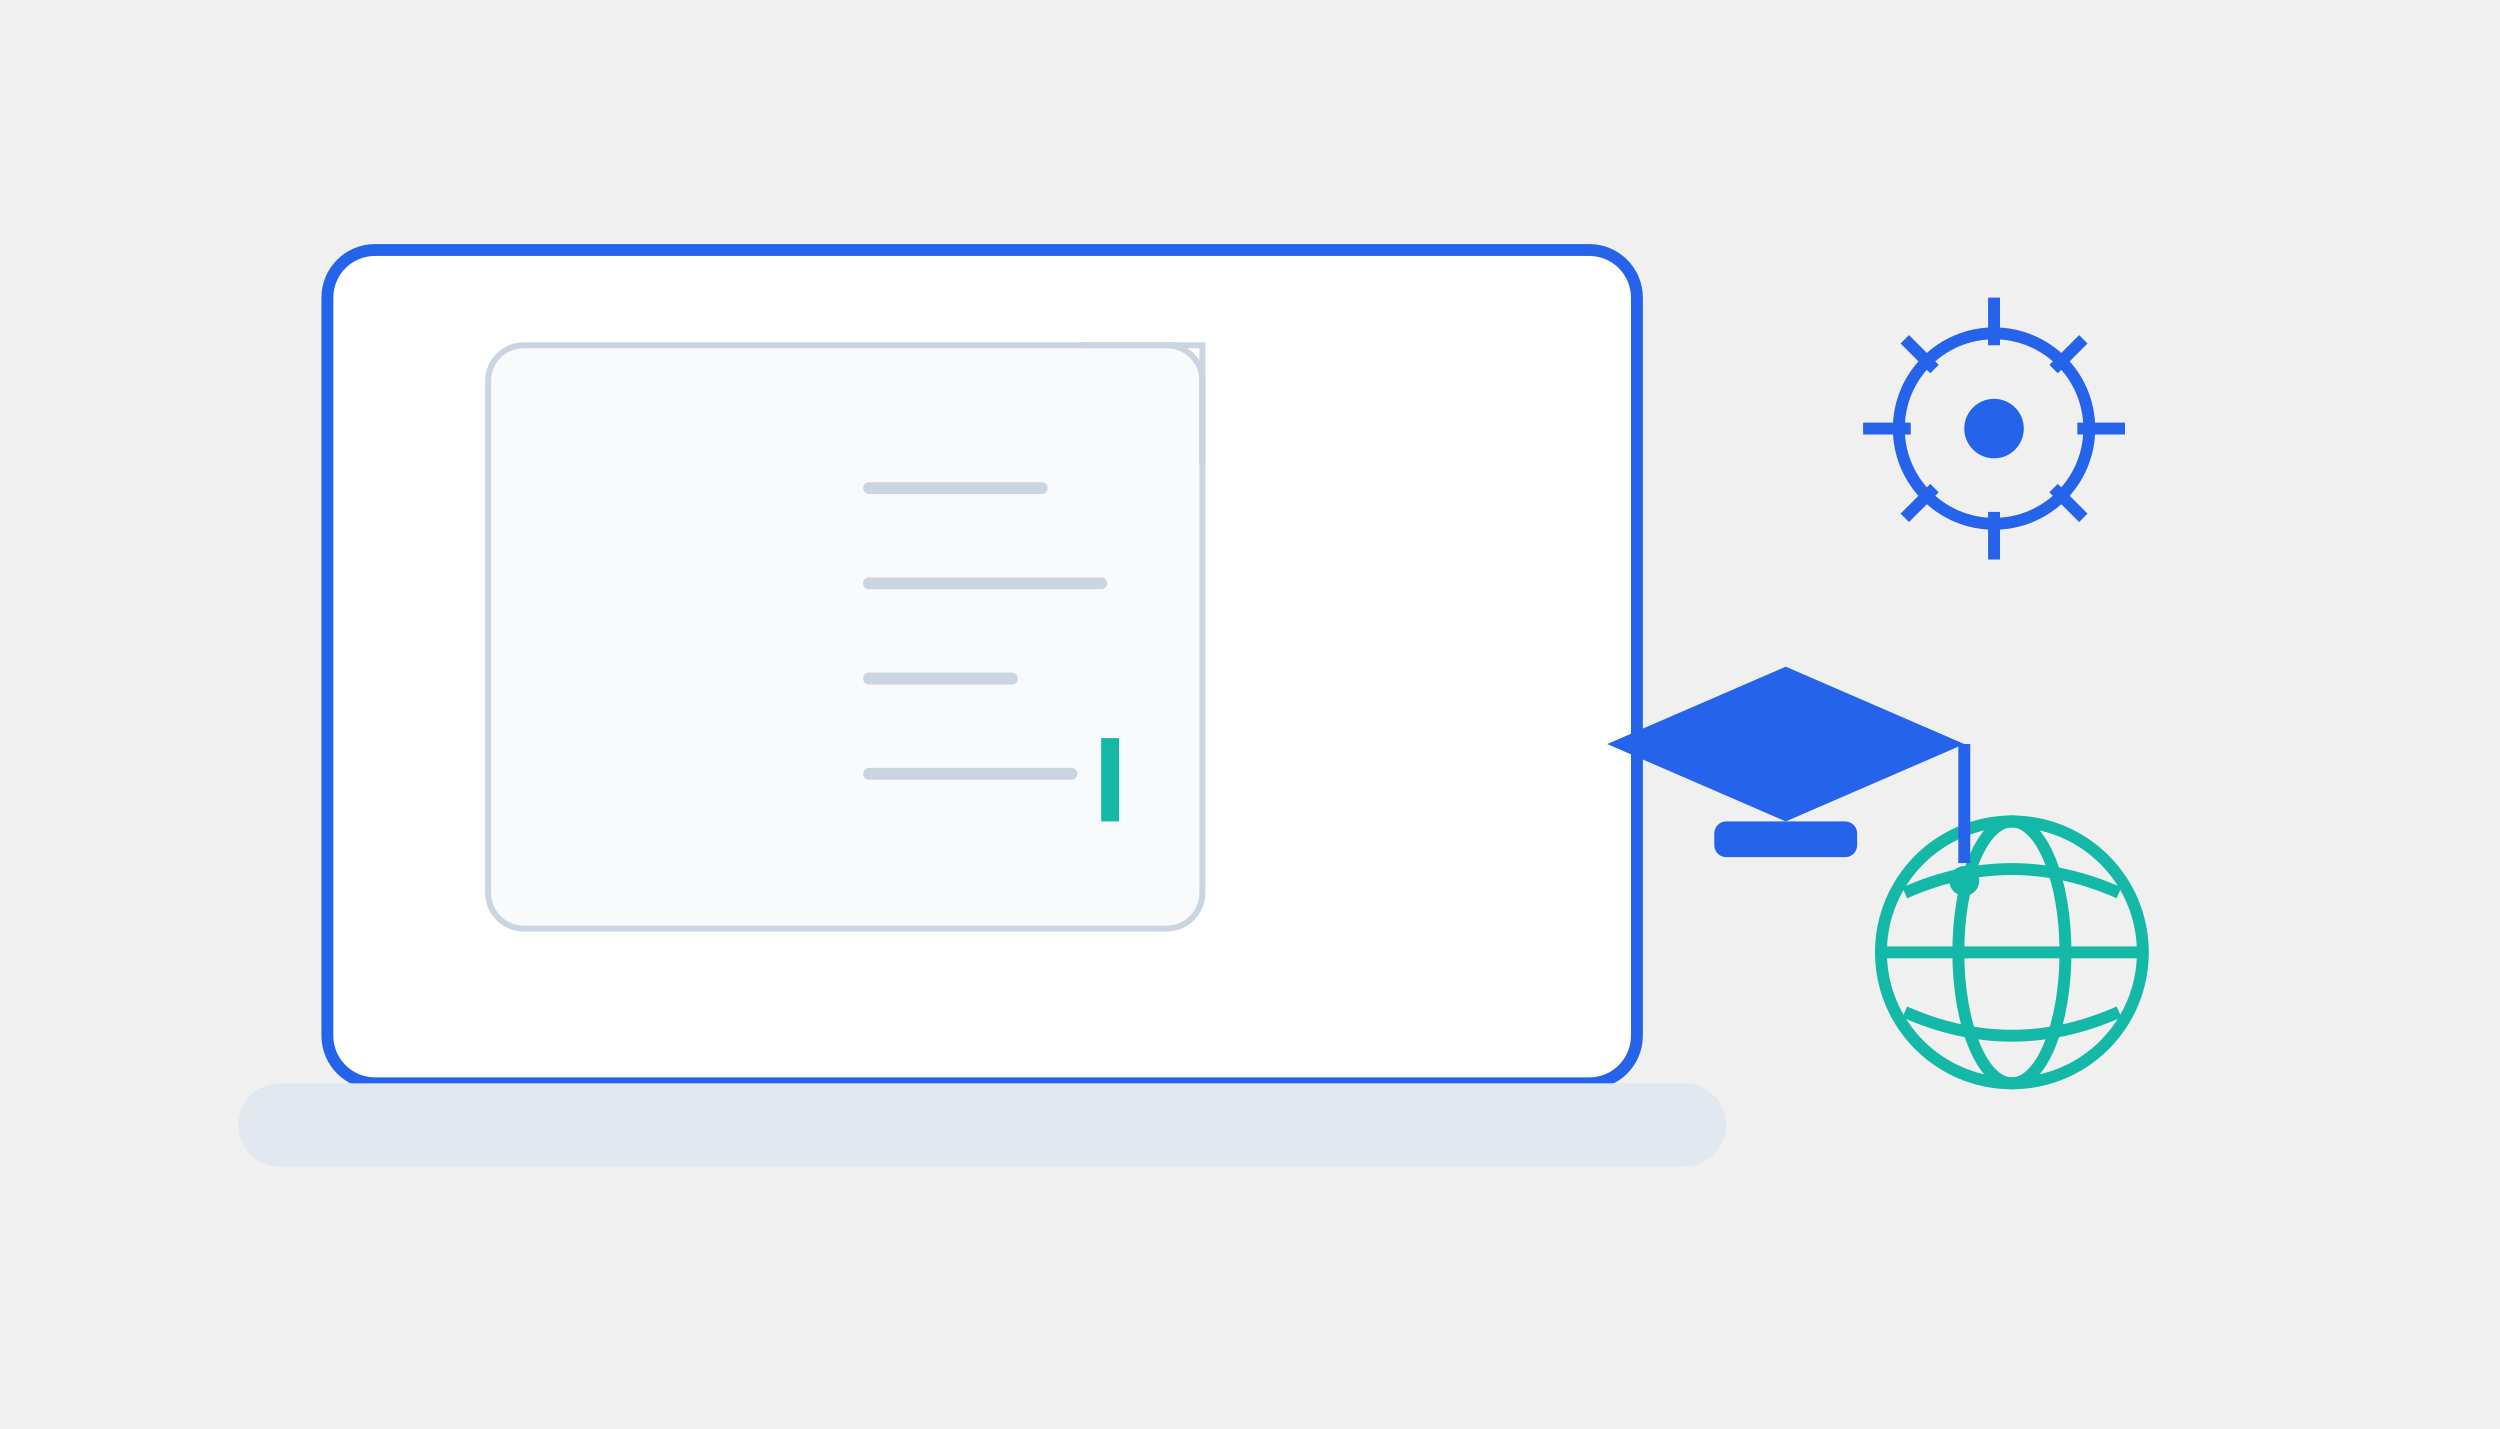
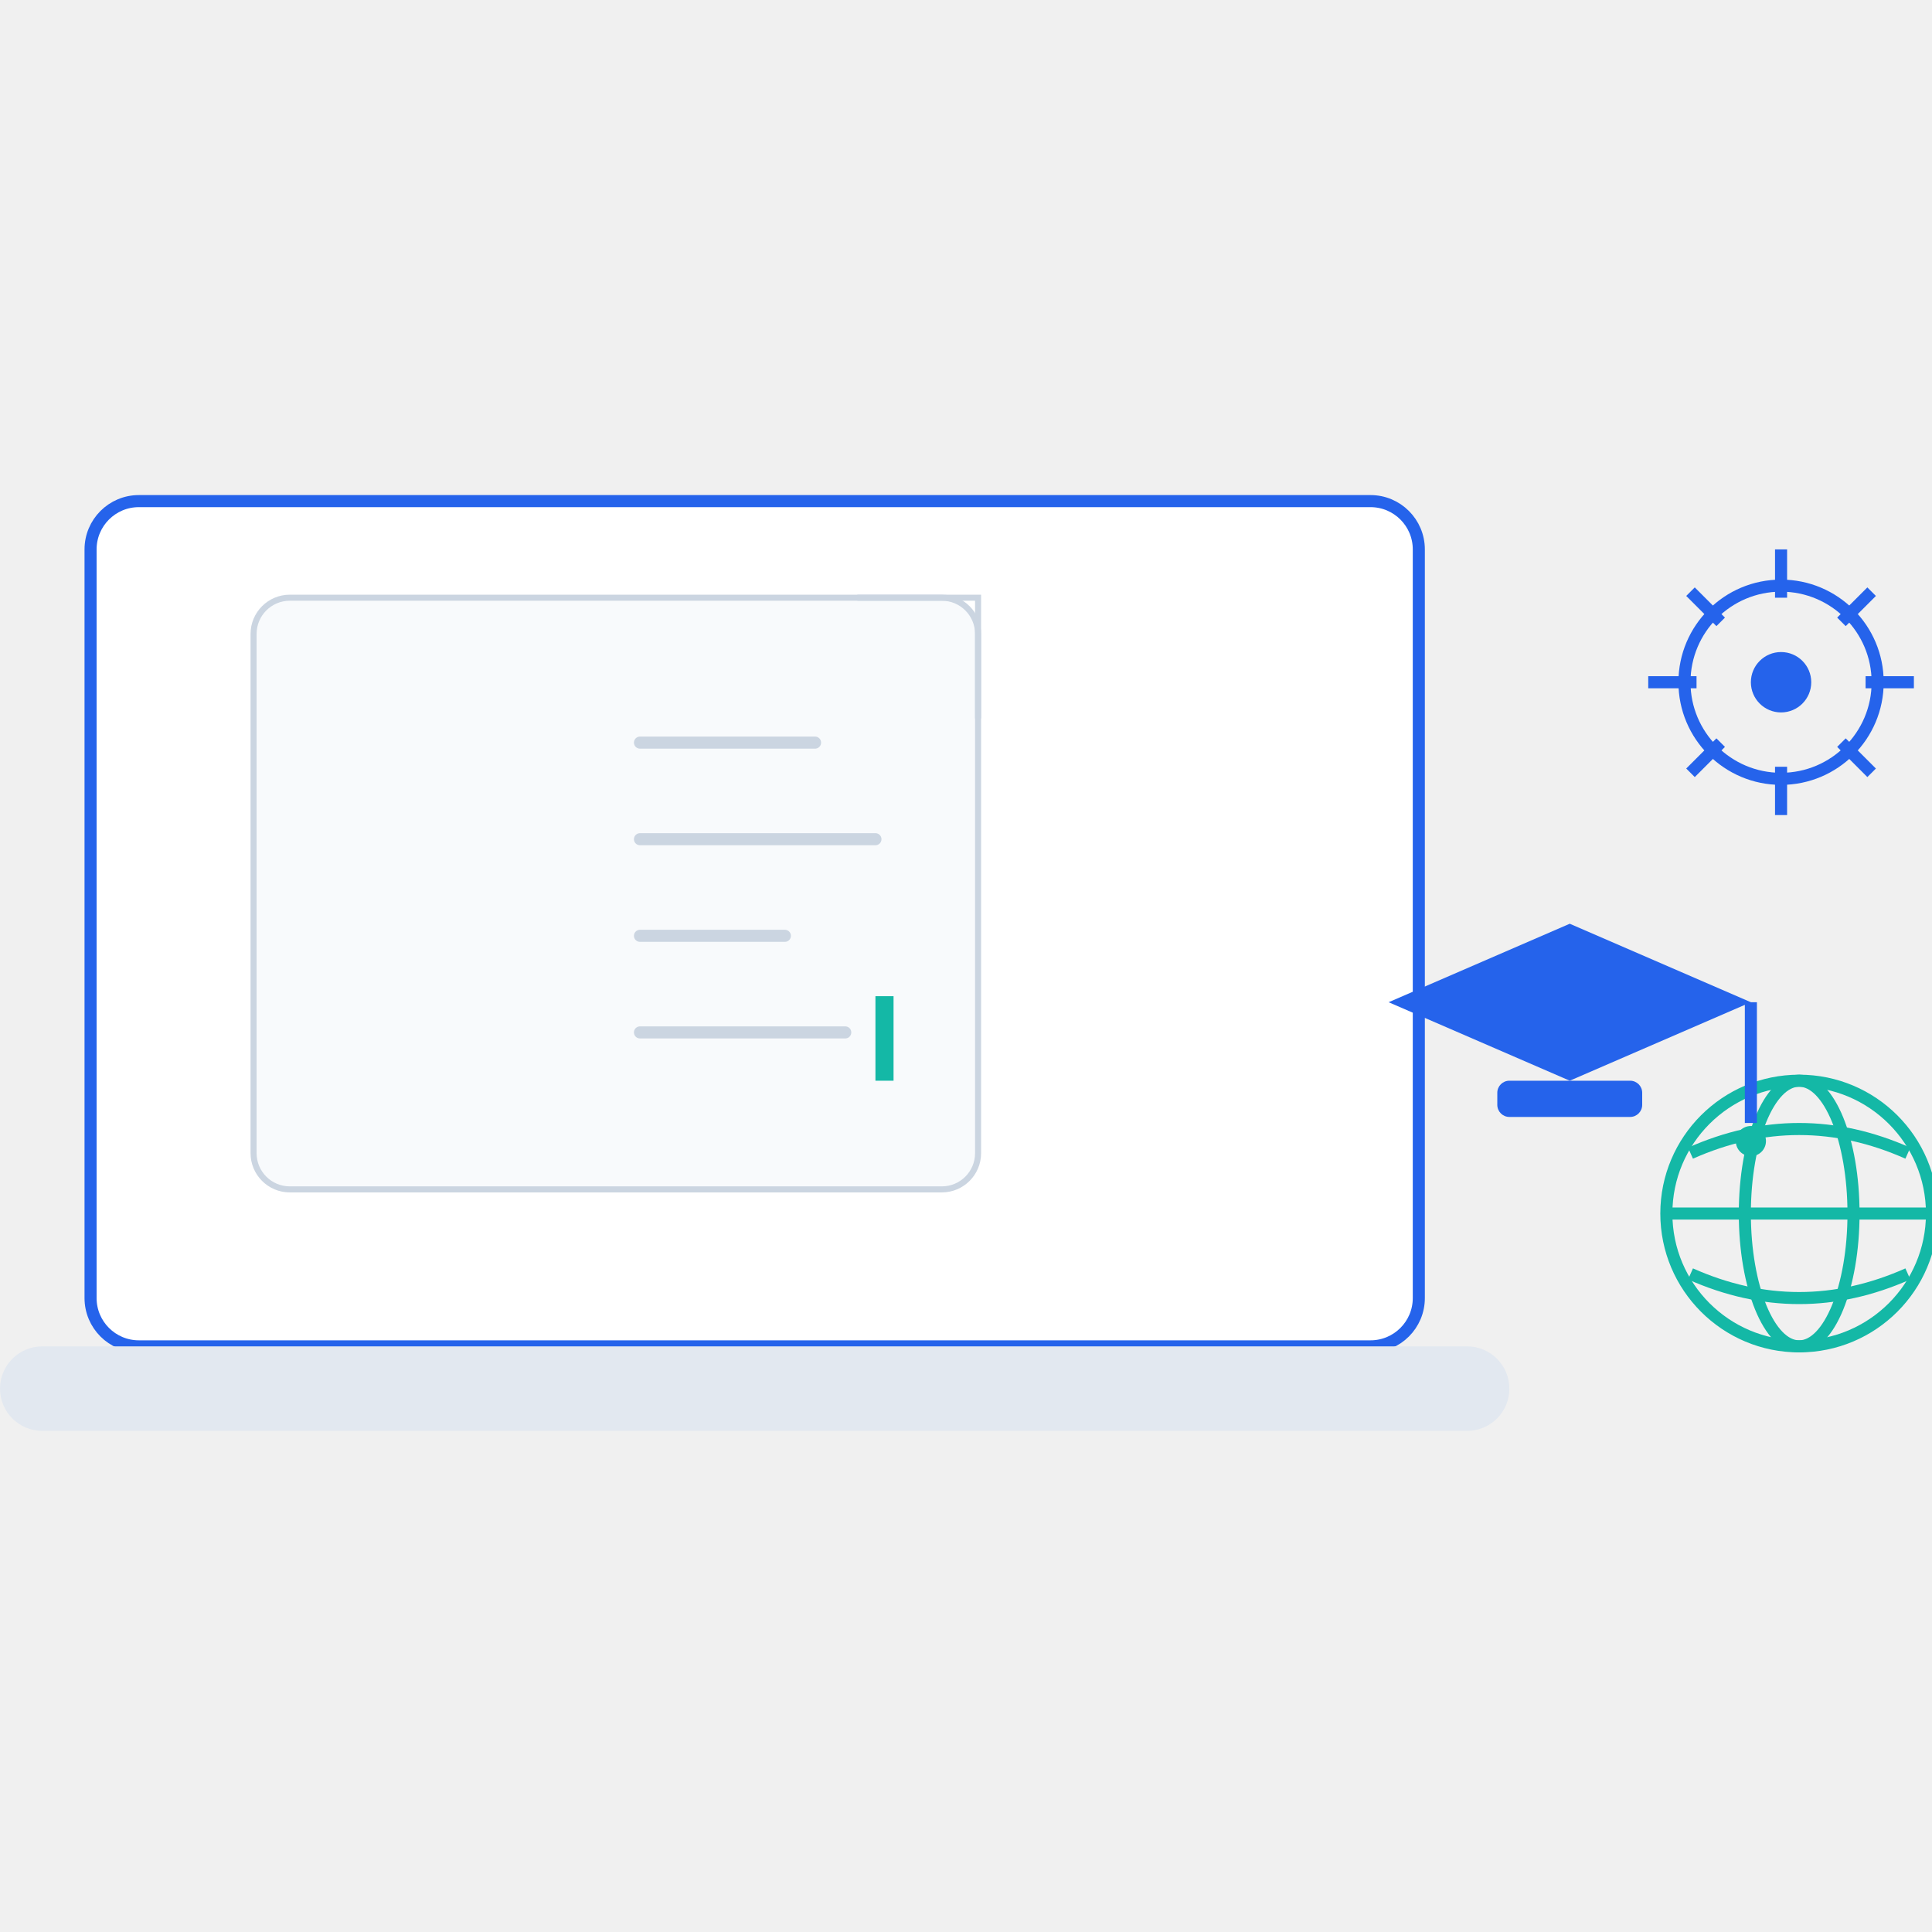
- <svg xmlns="http://www.w3.org/2000/svg" viewBox="0 0 420 240" width="420" height="240" role="img" aria-labelledby="title">
+ <svg xmlns="http://www.w3.org/2000/svg" width="220" height="220" viewBox="0 0 220 220" role="img" aria-labelledby="title">
  <style>
    .line{
      stroke:#CBD5E1;
      stroke-width:2;
      stroke-linecap:round;
      stroke-dasharray:50;
      stroke-dashoffset:50;
      animation:draw .8s forwards;
    }
    .l2{animation-delay:.2s}
    .l3{animation-delay:.4s}
    .l4{animation-delay:.6s}

    .gear{
      transform-origin:335px 72px;
      animation:spin 10s linear infinite;
    }

    .cursor{
      animation:blink 1s steps(1) infinite;
    }

    .globe{
      transform-origin:338px 160px;
      animation:pulse 2.5s ease-in-out infinite;
    }

    .cap{
      animation:float 3s ease-in-out infinite;
    }

    @keyframes draw{
      to{stroke-dashoffset:0;}
    }

    @keyframes spin{
      from{transform:rotate(0deg);}
      to{transform:rotate(360deg);}
    }

    @keyframes blink{
      50%{opacity:0;}
    }

    @keyframes pulse{
      50%{transform:scale(1.08);}
    }

    @keyframes float{
      50%{transform:translateY(-4px);}
    }

    @media (prefers-reduced-motion: reduce){
      *{
        animation:none!important;
      }
    }
  </style>
-   <rect x="55" y="42" width="220" height="140" rx="8" fill="#fff" stroke="#2563EB" stroke-width="2" />
-   <rect x="40" y="182" width="250" height="14" rx="7" fill="#E2E8F0" />
-   <rect x="82" y="58" width="120" height="98" rx="6" fill="#F8FAFC" stroke="#CBD5E1" />
-   <polyline points="182,58 202,58 202,78" fill="none" stroke="#CBD5E1" />
-   <line class="line" x1="96" y1="82" x2="175" y2="82" />
-   <line class="line l2" x1="96" y1="98" x2="185" y2="98" />
-   <line class="line l3" x1="96" y1="114" x2="170" y2="114" />
-   <line class="line l4" x1="96" y1="130" x2="180" y2="130" />
-   <rect class="cursor" x="185" y="124" width="3" height="14" fill="#14B8A6" />
-   <g class="gear">
-     <circle cx="335" cy="72" r="16" fill="none" stroke="#2563EB" stroke-width="2" />
-     <circle cx="335" cy="72" r="5" fill="#2563EB" />
-     <line x1="335" y1="50" x2="335" y2="58" stroke="#2563EB" stroke-width="2" />
-     <line x1="335" y1="86" x2="335" y2="94" stroke="#2563EB" stroke-width="2" />
-     <line x1="313" y1="72" x2="321" y2="72" stroke="#2563EB" stroke-width="2" />
-     <line x1="349" y1="72" x2="357" y2="72" stroke="#2563EB" stroke-width="2" />
-     <line x1="320" y1="57" x2="325" y2="62" stroke="#2563EB" stroke-width="2" />
-     <line x1="345" y1="82" x2="350" y2="87" stroke="#2563EB" stroke-width="2" />
-     <line x1="320" y1="87" x2="325" y2="82" stroke="#2563EB" stroke-width="2" />
-     <line x1="345" y1="62" x2="350" y2="57" stroke="#2563EB" stroke-width="2" />
-   </g>
-   <g class="globe">
-     <circle cx="338" cy="160" r="22" fill="none" stroke="#14B8A6" stroke-width="2" />
-     <ellipse cx="338" cy="160" rx="9" ry="22" fill="none" stroke="#14B8A6" stroke-width="2" />
-     <line x1="316" y1="160" x2="360" y2="160" stroke="#14B8A6" stroke-width="2" />
-     <path d="M320 150 Q338 142 356 150" fill="none" stroke="#14B8A6" stroke-width="2" />
-     <path d="M320 170 Q338 178 356 170" fill="none" stroke="#14B8A6" stroke-width="2" />
-   </g>
-   <g class="cap">
-     <polygon points="270,125 300,112 330,125 300,138" fill="#2563EB" />
-     <rect x="288" y="138" width="24" height="6" rx="2" fill="#2563EB" />
-     <line x1="330" y1="125" x2="330" y2="145" stroke="#2563EB" stroke-width="2" />
-     <circle cx="330" cy="148" r="2.5" fill="#14B8A6" />
+   <g transform="translate(-27.5,28.1875) scale(0.6875)">
+     <rect x="55" y="42" width="220" height="140" rx="8" fill="#fff" stroke="#2563EB" stroke-width="2" />
+     <rect x="40" y="182" width="250" height="14" rx="7" fill="#E2E8F0" />
+     <rect x="82" y="58" width="120" height="98" rx="6" fill="#F8FAFC" stroke="#CBD5E1" />
+     <polyline points="182,58 202,58 202,78" fill="none" stroke="#CBD5E1" />
+     <line class="line" x1="96" y1="82" x2="175" y2="82" />
+     <line class="line l2" x1="96" y1="98" x2="185" y2="98" />
+     <line class="line l3" x1="96" y1="114" x2="170" y2="114" />
+     <line class="line l4" x1="96" y1="130" x2="180" y2="130" />
+     <rect class="cursor" x="185" y="124" width="3" height="14" fill="#14B8A6" />
+     <g class="gear">
+       <circle cx="335" cy="72" r="16" fill="none" stroke="#2563EB" stroke-width="2" />
+       <circle cx="335" cy="72" r="5" fill="#2563EB" />
+       <line x1="335" y1="50" x2="335" y2="58" stroke="#2563EB" stroke-width="2" />
+       <line x1="335" y1="86" x2="335" y2="94" stroke="#2563EB" stroke-width="2" />
+       <line x1="313" y1="72" x2="321" y2="72" stroke="#2563EB" stroke-width="2" />
+       <line x1="349" y1="72" x2="357" y2="72" stroke="#2563EB" stroke-width="2" />
+       <line x1="320" y1="57" x2="325" y2="62" stroke="#2563EB" stroke-width="2" />
+       <line x1="345" y1="82" x2="350" y2="87" stroke="#2563EB" stroke-width="2" />
+       <line x1="320" y1="87" x2="325" y2="82" stroke="#2563EB" stroke-width="2" />
+       <line x1="345" y1="62" x2="350" y2="57" stroke="#2563EB" stroke-width="2" />
+     </g>
+     <g class="globe">
+       <circle cx="338" cy="160" r="22" fill="none" stroke="#14B8A6" stroke-width="2" />
+       <ellipse cx="338" cy="160" rx="9" ry="22" fill="none" stroke="#14B8A6" stroke-width="2" />
+       <line x1="316" y1="160" x2="360" y2="160" stroke="#14B8A6" stroke-width="2" />
+       <path d="M320 150 Q338 142 356 150" fill="none" stroke="#14B8A6" stroke-width="2" />
+       <path d="M320 170 Q338 178 356 170" fill="none" stroke="#14B8A6" stroke-width="2" />
+     </g>
+     <g class="cap">
+       <polygon points="270,125 300,112 330,125 300,138" fill="#2563EB" />
+       <rect x="288" y="138" width="24" height="6" rx="2" fill="#2563EB" />
+       <line x1="330" y1="125" x2="330" y2="145" stroke="#2563EB" stroke-width="2" />
+       <circle cx="330" cy="148" r="2.5" fill="#14B8A6" />
+     </g>
  </g>
</svg>
